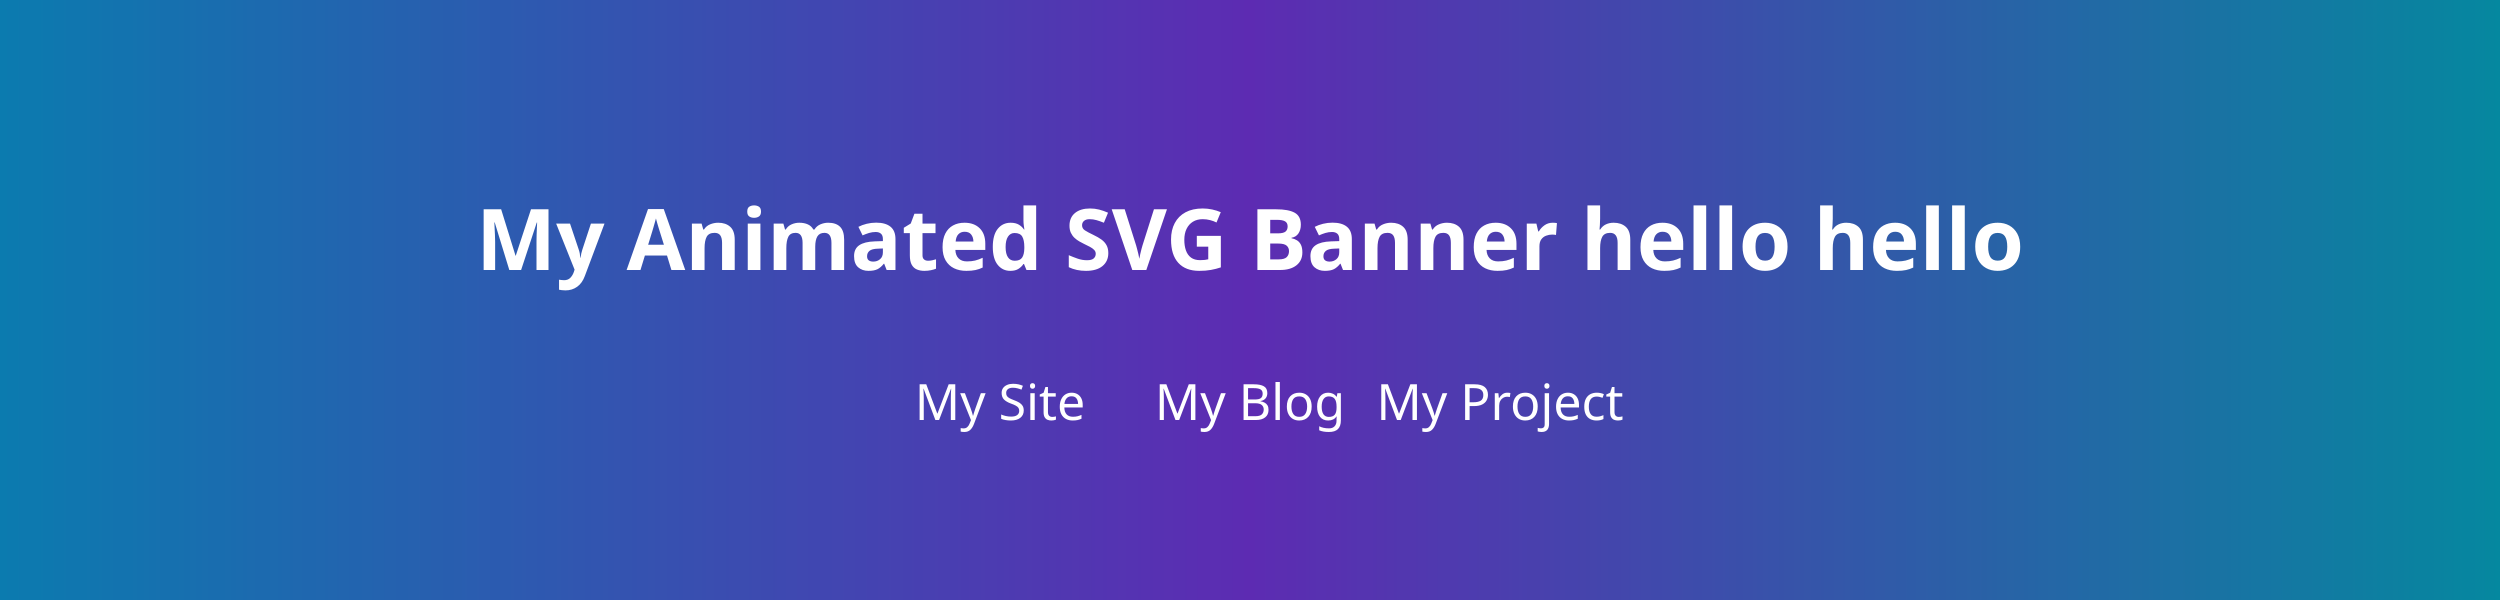
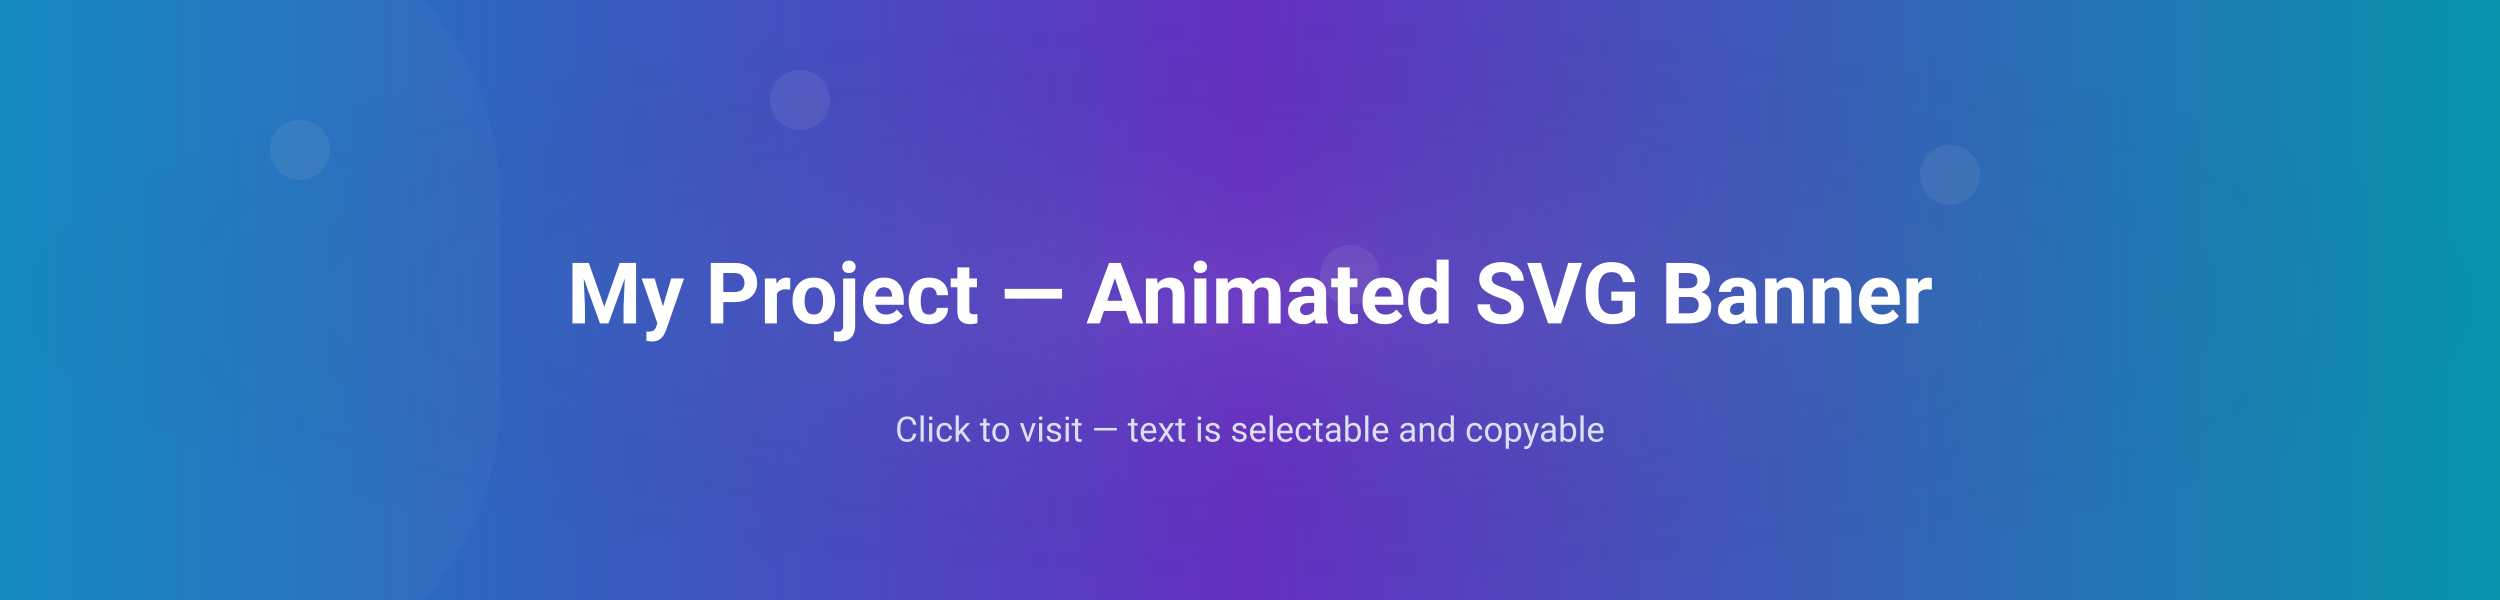
- <svg xmlns="http://www.w3.org/2000/svg" xmlns:xlink="http://www.w3.org/1999/xlink" width="1000" height="240" viewBox="0 0 1000 240" role="img">
+ <svg xmlns="http://www.w3.org/2000/svg" xmlns:xlink="http://www.w3.org/1999/xlink" width="1000" height="240" viewBox="0 0 1000 240" role="img" aria-label="Animated banner with selectable text">
  <defs>
    <linearGradient id="g" x1="0%" y1="0%" x2="100%" y2="0%">
      <stop offset="0%" stop-color="#0ea5e9">
        <animate attributeName="stop-color" values="#0ea5e9;#7c3aed;#0ea5e9" dur="6s" repeatCount="indefinite" />
      </stop>
      <stop offset="50%" stop-color="#7c3aed">
        <animate attributeName="stop-color" values="#7c3aed;#06b6d4;#7c3aed" dur="6s" repeatCount="indefinite" />
      </stop>
      <stop offset="100%" stop-color="#06b6d4">
        <animate attributeName="stop-color" values="#06b6d4;#0ea5e9;#06b6d4" dur="6s" repeatCount="indefinite" />
      </stop>
    </linearGradient>
+     <radialGradient id="rg">
+       <stop offset="0%" stop-color="#ffffff" stop-opacity="0.08">
+         <animate attributeName="stop-opacity" values="0.06;0.12;0.06" dur="8s" repeatCount="indefinite" />
+       </stop>
+       <stop offset="100%" stop-color="#000000" stop-opacity="0" />
+     </radialGradient>
+     <circle id="dot" r="12" />
  </defs>
  <rect x="0" y="0" width="100%" height="100%" fill="url(#g)" />
-   <rect x="0" y="0" width="100%" height="100%" fill="#000" fill-opacity="0.25" />
-   <text x="50%" y="40%" text-anchor="middle" dominant-baseline="middle" font-family="system-ui, sans-serif" font-size="34" font-weight="600" fill="#ffffff" style="user-select:text;">
-     My Animated SVG Banner hello hello
-   </text>
-   <g font-family="system-ui, sans-serif" font-size="20" fill="#ffffff" text-anchor="middle">
-     <a xlink:href="https://example.com" href="https://example.com" target="_blank">
-       <text x="40%" y="70%" style="user-select:text;">My Site</text>
-     </a>
-     <a xlink:href="https://blog.example.com" href="https://blog.example.com" target="_blank">
-       <text x="50%" y="70%" style="user-select:text;">My Blog</text>
-     </a>
-     <a xlink:href="https://github.com/example/project" href="https://github.com/example/project" target="_blank">
-       <text x="60%" y="70%" style="user-select:text;">My Project</text>
-     </a>
+   <g transform="translate(-200,0)">
+     <rect x="0" y="-40" width="400" height="320" rx="120" fill="white" fill-opacity="0.04">
+       <animateTransform attributeName="transform" attributeType="XML" type="translate" from="-200 0" to="1200 0" dur="18s" repeatCount="indefinite" />
+     </rect>
  </g>
+   <g fill="white" fill-opacity="0.10" stroke="none" transform="translate(0,0)">
+     <use xlink:href="#dot" x="120" y="60">
+       <animateTransform attributeName="transform" type="translate" values="0 0; 40 -10; 0 0" dur="4s" repeatCount="indefinite" />
+       <animate attributeName="fill-opacity" values="0.06;0.14;0.06" dur="5s" repeatCount="indefinite" />
+     </use>
+     <use xlink:href="#dot" x="320" y="40">
+       <animateTransform attributeName="transform" type="translate" values="0 0; -30 14; 0 0" dur="5.5s" repeatCount="indefinite" />
+       <animate attributeName="fill-opacity" values="0.04;0.12;0.04" dur="6s" repeatCount="indefinite" />
+       <animateTransform attributeName="transform" type="scale" values="1;0.7;1" dur="7s" additive="sum" repeatCount="indefinite" />
+     </use>
+     <use xlink:href="#dot" x="540" y="110">
+       <animateTransform attributeName="transform" type="translate" values="0 0; 18 -24; 0 0" dur="6.2s" repeatCount="indefinite" />
+       <animate attributeName="fill-opacity" values="0.05;0.14;0.05" dur="5s" repeatCount="indefinite" />
+     </use>
+     <use xlink:href="#dot" x="780" y="70">
+       <animateTransform attributeName="transform" type="translate" values="0 0; -48 22; 0 0" dur="8s" repeatCount="indefinite" />
+       <animate attributeName="fill-opacity" values="0.02;0.10;0.02" dur="6.5s" repeatCount="indefinite" />
+       <animateTransform attributeName="transform" type="scale" values="1;1.3;1" dur="7.2s" additive="sum" repeatCount="indefinite" />
+     </use>
+   </g>
+   <rect x="0" y="0" width="100%" height="100%" fill="url(#rg)" />
+   <rect x="0" y="0" width="100%" height="100%" fill="#000" fill-opacity="0.18" />
+   <a xlink:href="https://example.com" href="https://example.com" target="_blank" rel="noopener">
+     <text x="50%" y="50%" text-anchor="middle" dominant-baseline="middle" font-family="system-ui, -apple-system, 'Segoe UI', Roboto, 'Helvetica Neue', Arial" font-weight="600" font-size="34" fill="#ffffff" style="user-select:text;">
+       My Project — Animated SVG Banner
+     </text>
+     <text x="50%" y="72%" text-anchor="middle" dominant-baseline="middle" font-family="system-ui, -apple-system, 'Segoe UI', Roboto, 'Helvetica Neue', Arial" font-size="14" fill="#e6eef8" fill-opacity="0.92" style="user-select:text;">
+       Click to visit — text is selectable and copyable
+     </text>
+   </a>
</svg>
